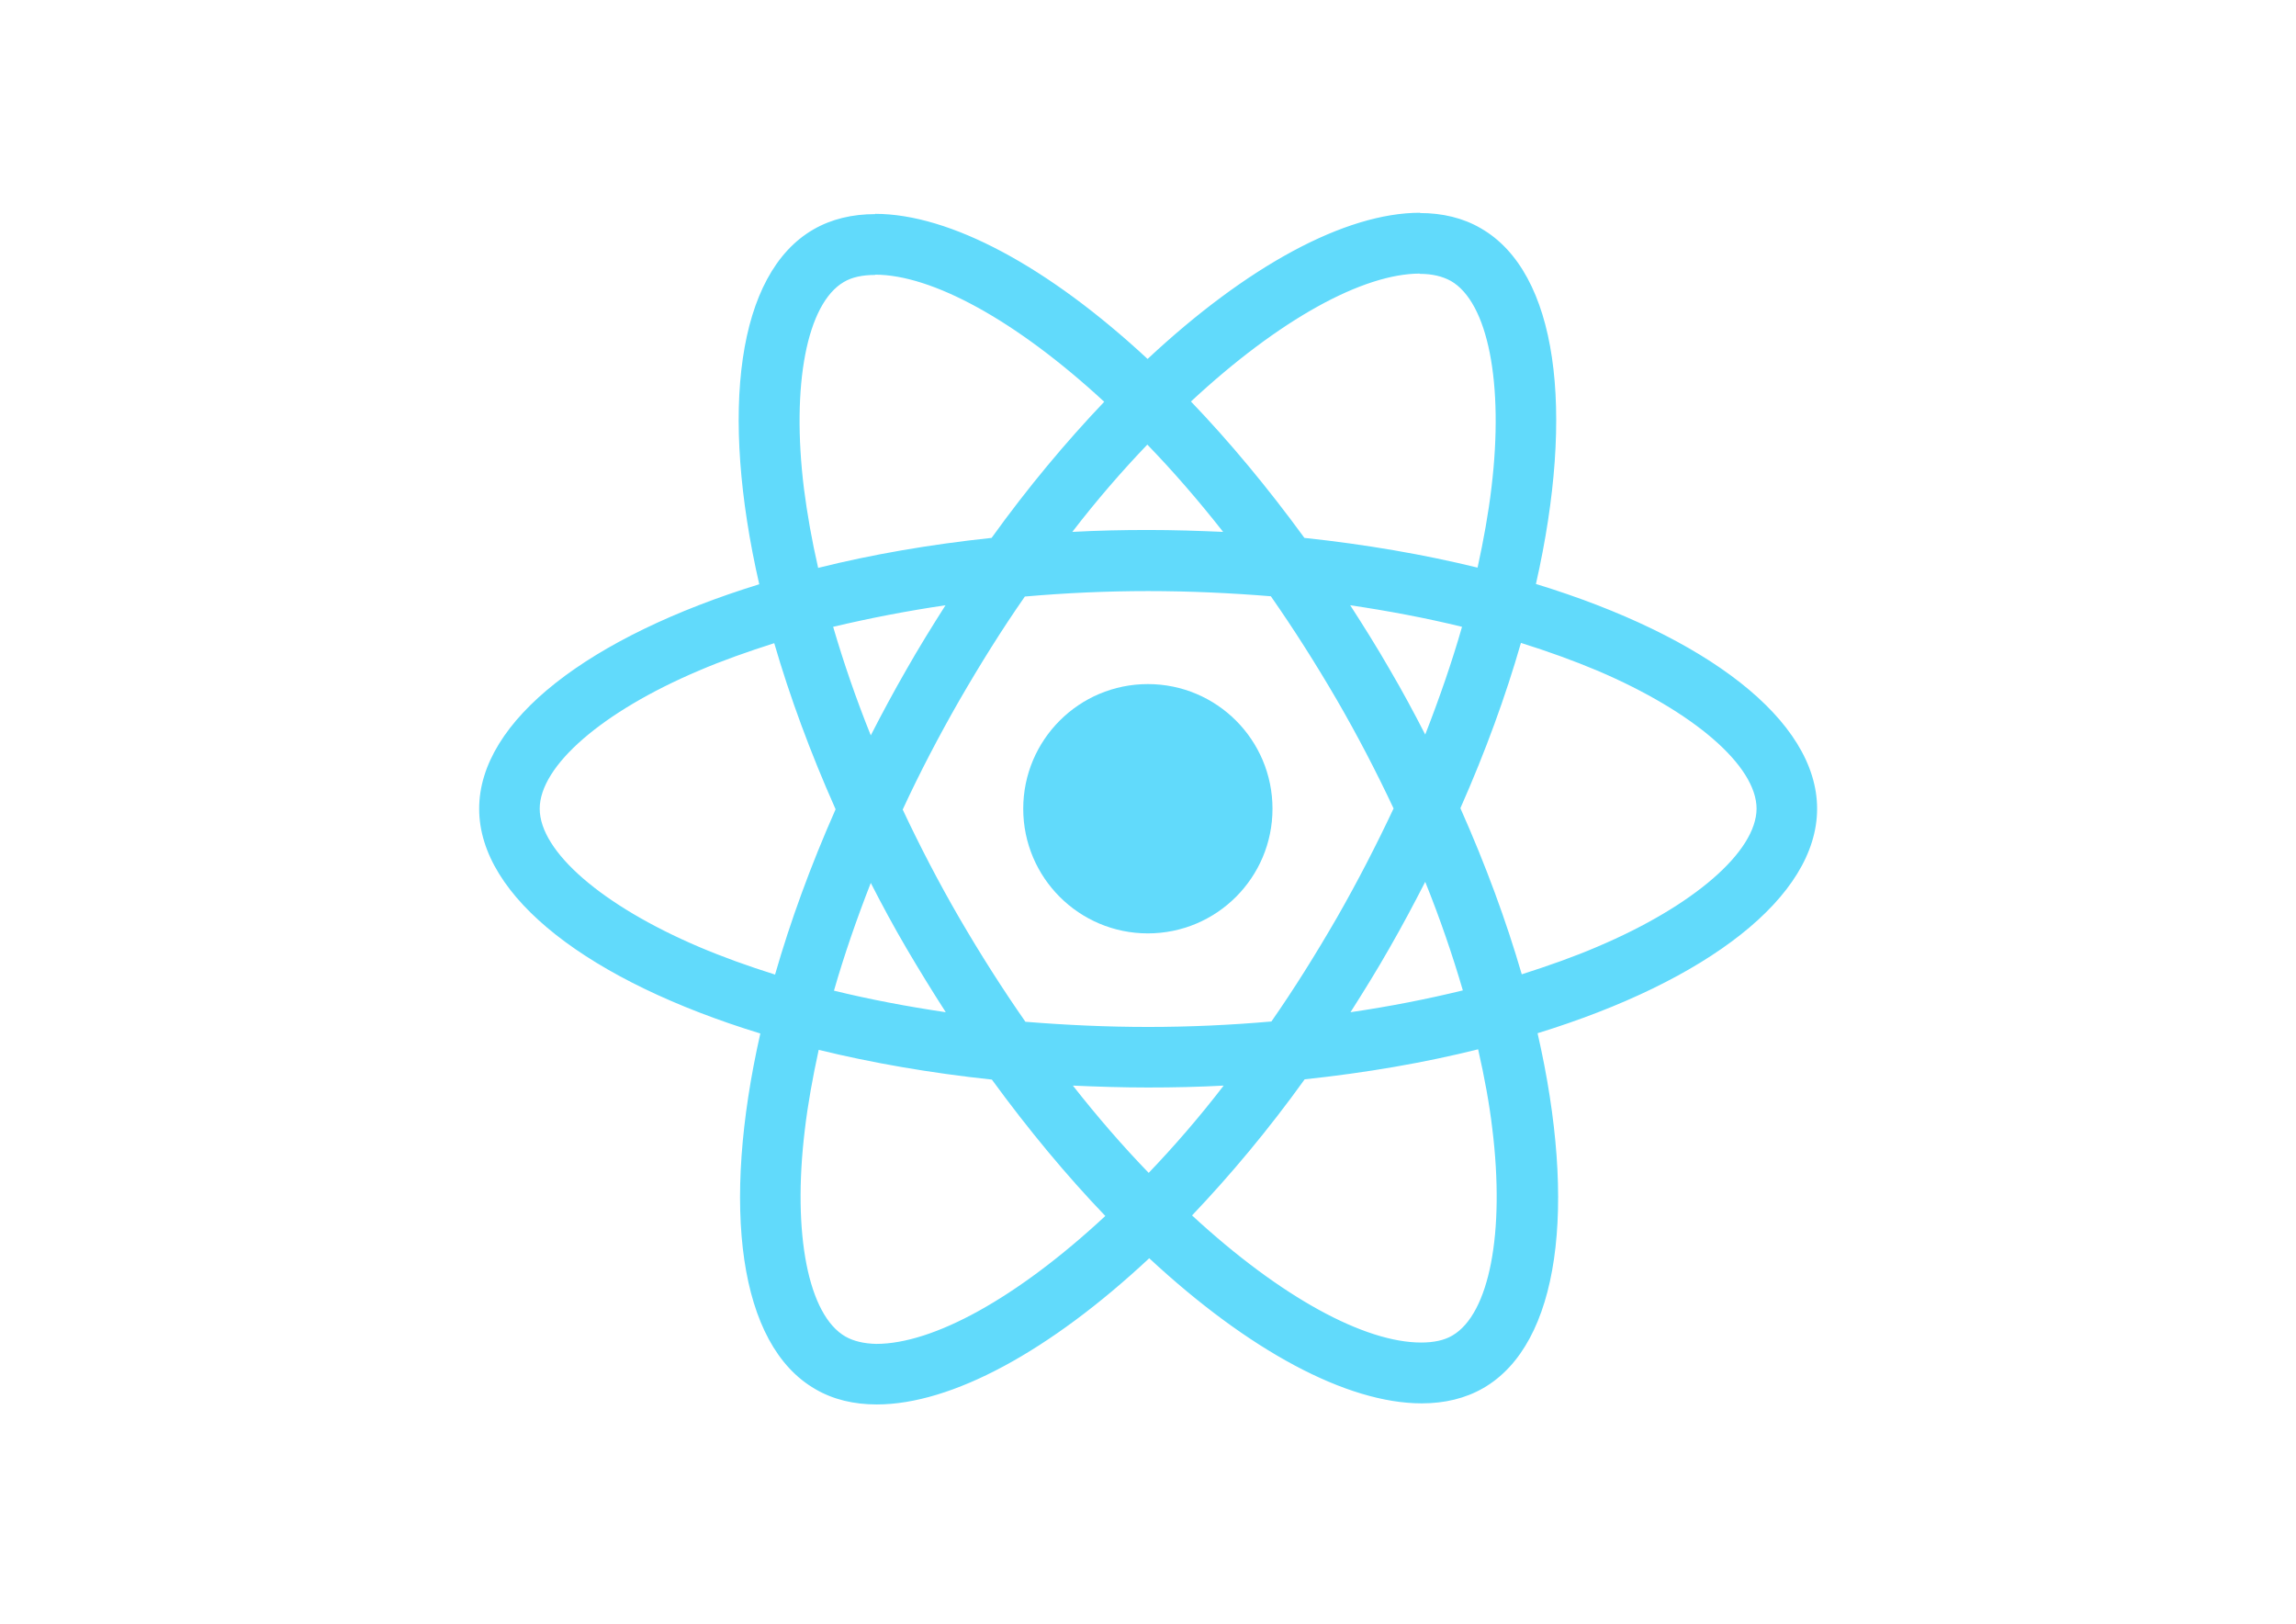
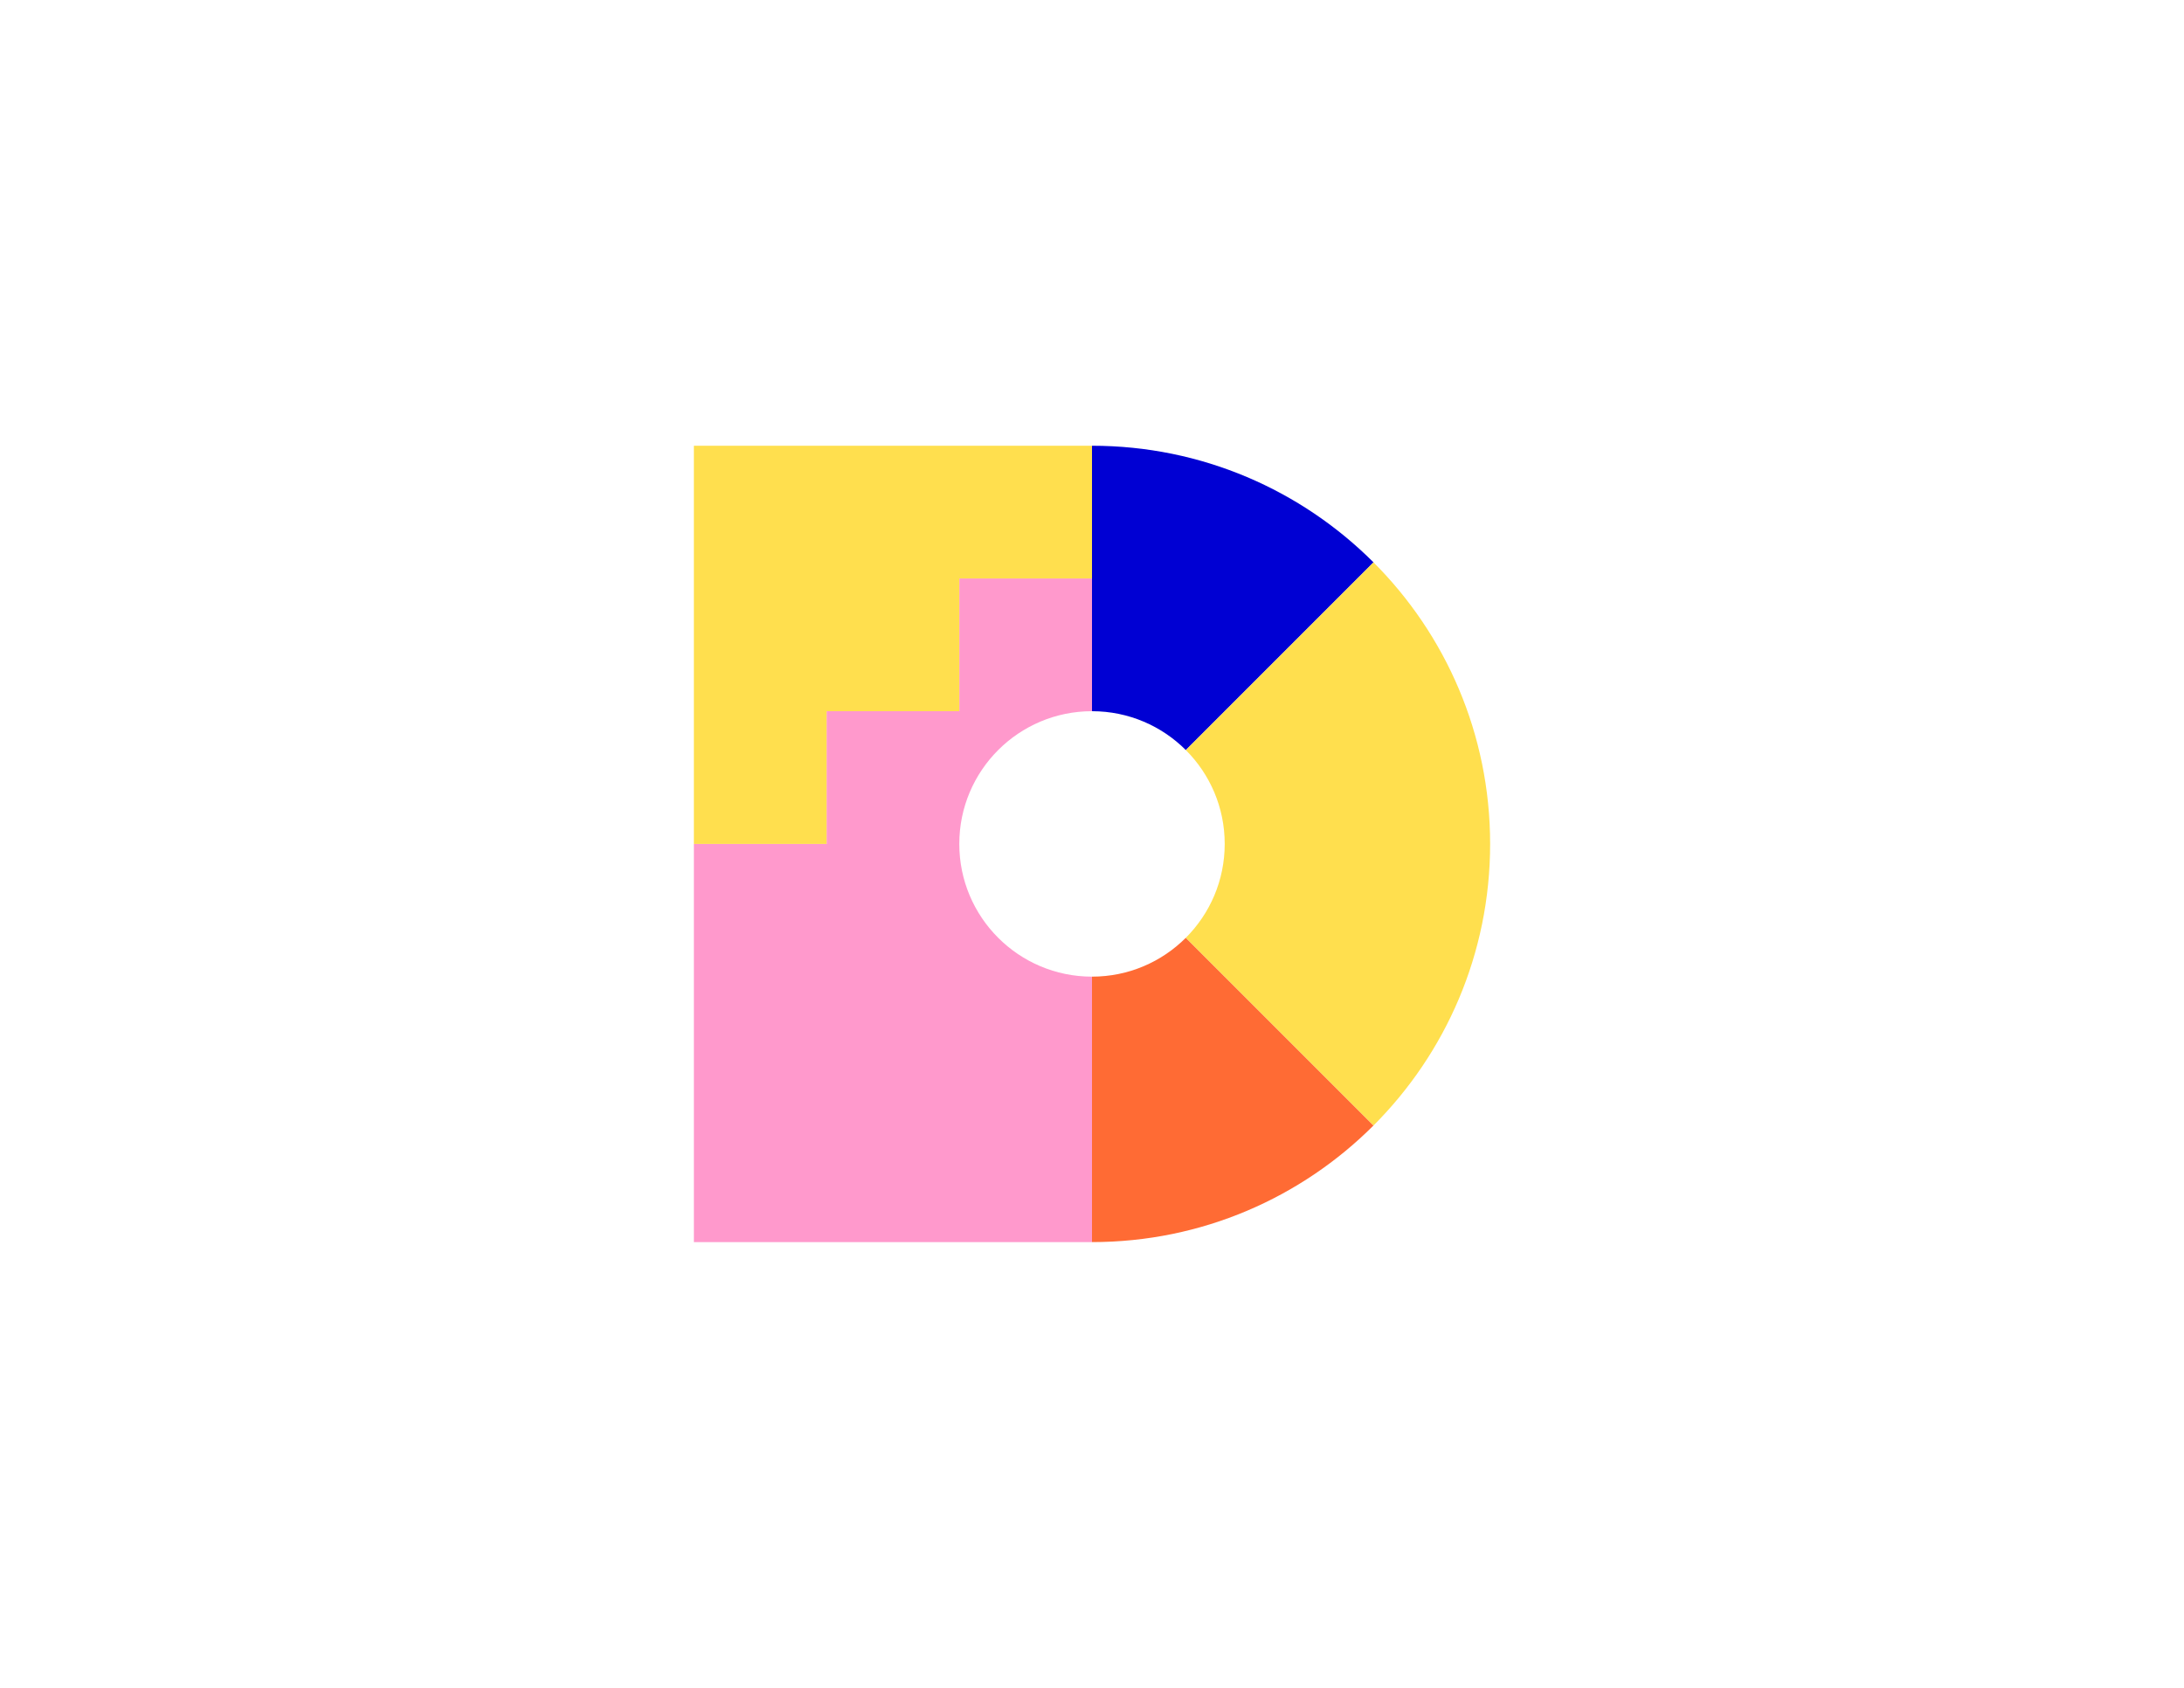
- <svg xmlns="http://www.w3.org/2000/svg" viewBox="0 0 841.9 595.3">
-   <g fill="#61DAFB">
-     <path d="M666.3 296.5c0-32.5-40.7-63.3-103.1-82.4 14.4-63.6 8-114.2-20.2-130.4-6.5-3.8-14.1-5.6-22.4-5.6v22.3c4.6 0 8.3.9 11.4 2.6 13.6 7.8 19.5 37.5 14.9 75.7-1.1 9.4-2.9 19.3-5.1 29.4-19.6-4.8-41-8.5-63.5-10.9-13.5-18.5-27.5-35.3-41.6-50 32.6-30.3 63.2-46.9 84-46.9V78c-27.5 0-63.5 19.6-99.9 53.6-36.4-33.8-72.4-53.2-99.9-53.2v22.3c20.7 0 51.4 16.5 84 46.6-14 14.7-28 31.4-41.3 49.9-22.6 2.4-44 6.1-63.6 11-2.3-10-4-19.7-5.2-29-4.7-38.2 1.1-67.9 14.6-75.8 3-1.8 6.9-2.6 11.5-2.6V78.5c-8.4 0-16 1.8-22.6 5.6-28.1 16.2-34.4 66.7-19.9 130.1-62.2 19.2-102.7 49.9-102.7 82.3 0 32.5 40.7 63.3 103.1 82.4-14.4 63.6-8 114.2 20.2 130.4 6.5 3.8 14.1 5.6 22.5 5.6 27.5 0 63.5-19.6 99.9-53.6 36.4 33.8 72.4 53.2 99.9 53.2 8.4 0 16-1.8 22.6-5.6 28.1-16.2 34.4-66.7 19.9-130.1 62-19.1 102.5-49.9 102.5-82.3zm-130.2-66.7c-3.7 12.9-8.3 26.2-13.5 39.5-4.1-8-8.4-16-13.1-24-4.6-8-9.5-15.8-14.4-23.4 14.2 2.1 27.9 4.7 41 7.9zm-45.8 106.5c-7.8 13.5-15.8 26.3-24.1 38.2-14.9 1.3-30 2-45.2 2-15.1 0-30.2-.7-45-1.9-8.3-11.9-16.4-24.6-24.2-38-7.6-13.1-14.5-26.4-20.8-39.8 6.2-13.4 13.2-26.8 20.7-39.9 7.8-13.5 15.8-26.3 24.1-38.2 14.9-1.3 30-2 45.2-2 15.1 0 30.2.7 45 1.9 8.3 11.9 16.4 24.6 24.2 38 7.6 13.1 14.5 26.4 20.8 39.8-6.3 13.4-13.2 26.8-20.7 39.9zm32.3-13c5.4 13.4 10 26.8 13.8 39.8-13.1 3.2-26.9 5.9-41.2 8 4.9-7.7 9.8-15.6 14.4-23.7 4.6-8 8.9-16.1 13-24.1zM421.2 430c-9.3-9.6-18.6-20.3-27.8-32 9 .4 18.2.7 27.5.7 9.4 0 18.7-.2 27.8-.7-9 11.7-18.3 22.4-27.5 32zm-74.4-58.9c-14.2-2.1-27.9-4.7-41-7.9 3.7-12.9 8.3-26.2 13.5-39.5 4.1 8 8.4 16 13.1 24 4.7 8 9.5 15.8 14.4 23.4zM420.7 163c9.3 9.6 18.6 20.3 27.8 32-9-.4-18.2-.7-27.5-.7-9.4 0-18.7.2-27.8.7 9-11.7 18.3-22.4 27.5-32zm-74 58.9c-4.9 7.7-9.8 15.6-14.4 23.7-4.6 8-8.9 16-13 24-5.4-13.4-10-26.8-13.8-39.8 13.1-3.1 26.9-5.8 41.2-7.9zm-90.5 125.2c-35.4-15.1-58.3-34.9-58.3-50.6 0-15.7 22.9-35.6 58.3-50.6 8.6-3.7 18-7 27.7-10.1 5.7 19.6 13.2 40 22.5 60.9-9.2 20.8-16.6 41.1-22.2 60.6-9.9-3.1-19.3-6.5-28-10.2zM310 490c-13.6-7.8-19.5-37.5-14.9-75.7 1.1-9.4 2.9-19.3 5.1-29.4 19.6 4.8 41 8.5 63.5 10.9 13.5 18.5 27.5 35.3 41.6 50-32.6 30.3-63.2 46.9-84 46.9-4.5-.1-8.3-1-11.3-2.7zm237.2-76.2c4.7 38.2-1.1 67.9-14.6 75.8-3 1.8-6.9 2.6-11.5 2.6-20.7 0-51.4-16.5-84-46.6 14-14.7 28-31.4 41.3-49.9 22.6-2.4 44-6.1 63.6-11 2.3 10.1 4.1 19.8 5.2 29.1zm38.5-66.7c-8.6 3.7-18 7-27.7 10.1-5.7-19.6-13.2-40-22.5-60.9 9.2-20.8 16.6-41.1 22.2-60.6 9.9 3.1 19.3 6.5 28.1 10.2 35.4 15.1 58.3 34.9 58.3 50.6-.1 15.7-23 35.6-58.4 50.6zM320.8 78.4z" />
-     <circle cx="420.9" cy="296.5" r="45.7" />
-     <path d="M520.5 78.1z" />
+ <svg xmlns="http://www.w3.org/2000/svg" width="792pt" height="612pt" viewBox="0 0 792 612" version="1.1">
+   <g id="surface1">
+     <path style=" stroke:none;fill-rule:nonzero;fill:rgb(100%,60.001%,80%);fill-opacity:1;" d="M 347.875 306 C 347.875 279.422 369.422 257.875 396 257.875 L 396 209.75 L 347.875 209.75 L 347.875 257.875 L 299.75 257.875 L 299.75 306 L 251.625 306 L 251.625 450.375 L 396 450.375 L 396 354.125 C 369.422 354.125 347.875 332.578 347.875 306 " />
+     <path style=" stroke:none;fill-rule:nonzero;fill:rgb(100%,87.451%,30.588%);fill-opacity:1;" d="M 299.75 257.875 L 347.875 257.875 L 347.875 209.75 L 396 209.75 L 396 161.625 L 251.625 161.625 L 251.625 306 L 299.75 306 L 299.75 257.875 " />
+     <path style=" stroke:none;fill-rule:nonzero;fill:rgb(0%,0%,82.745%);fill-opacity:1;" d="M 396 257.875 C 409.289 257.875 421.324 263.262 430.031 271.973 L 498.09 203.914 C 471.961 177.785 435.867 161.625 396 161.625 L 396 257.875 " />
+     <path style=" stroke:none;fill-rule:nonzero;fill:rgb(100%,41.96%,20.392%);fill-opacity:1;" d="M 396 354.125 L 396 450.375 C 435.867 450.375 471.961 434.215 498.09 408.09 L 430.027 340.031 C 421.32 348.738 409.289 354.125 396 354.125 " />
+     <path style=" stroke:none;fill-rule:nonzero;fill:rgb(100%,87.451%,30.588%);fill-opacity:1;" d="M 498.09 203.914 L 430.031 271.973 C 438.738 280.68 444.125 292.711 444.125 306 C 444.125 319.289 438.738 331.32 430.027 340.031 L 498.09 408.09 C 524.219 381.961 540.375 345.867 540.375 306 C 540.375 266.133 524.219 230.039 498.09 203.914 " />
  </g>
</svg>
